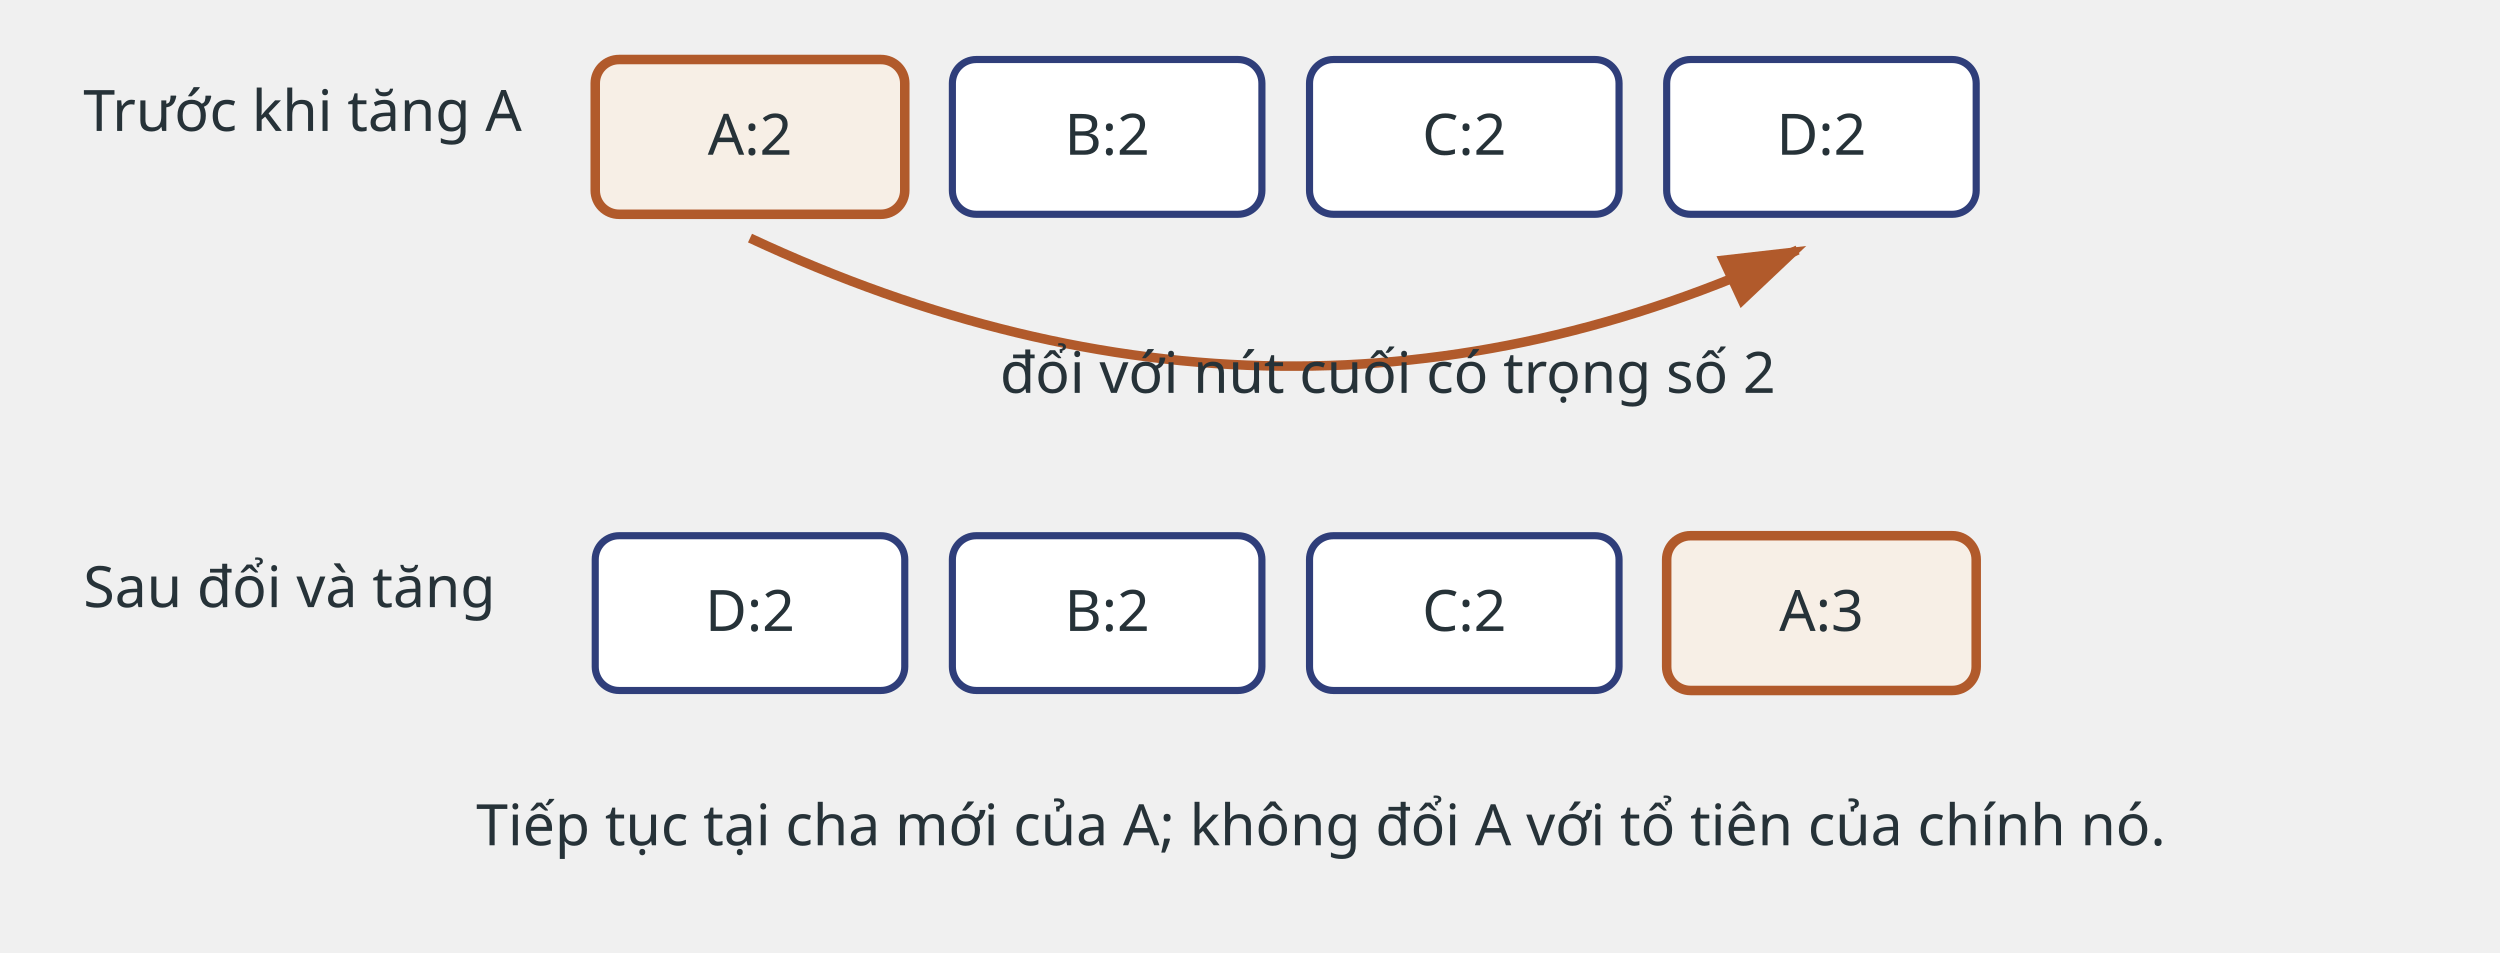
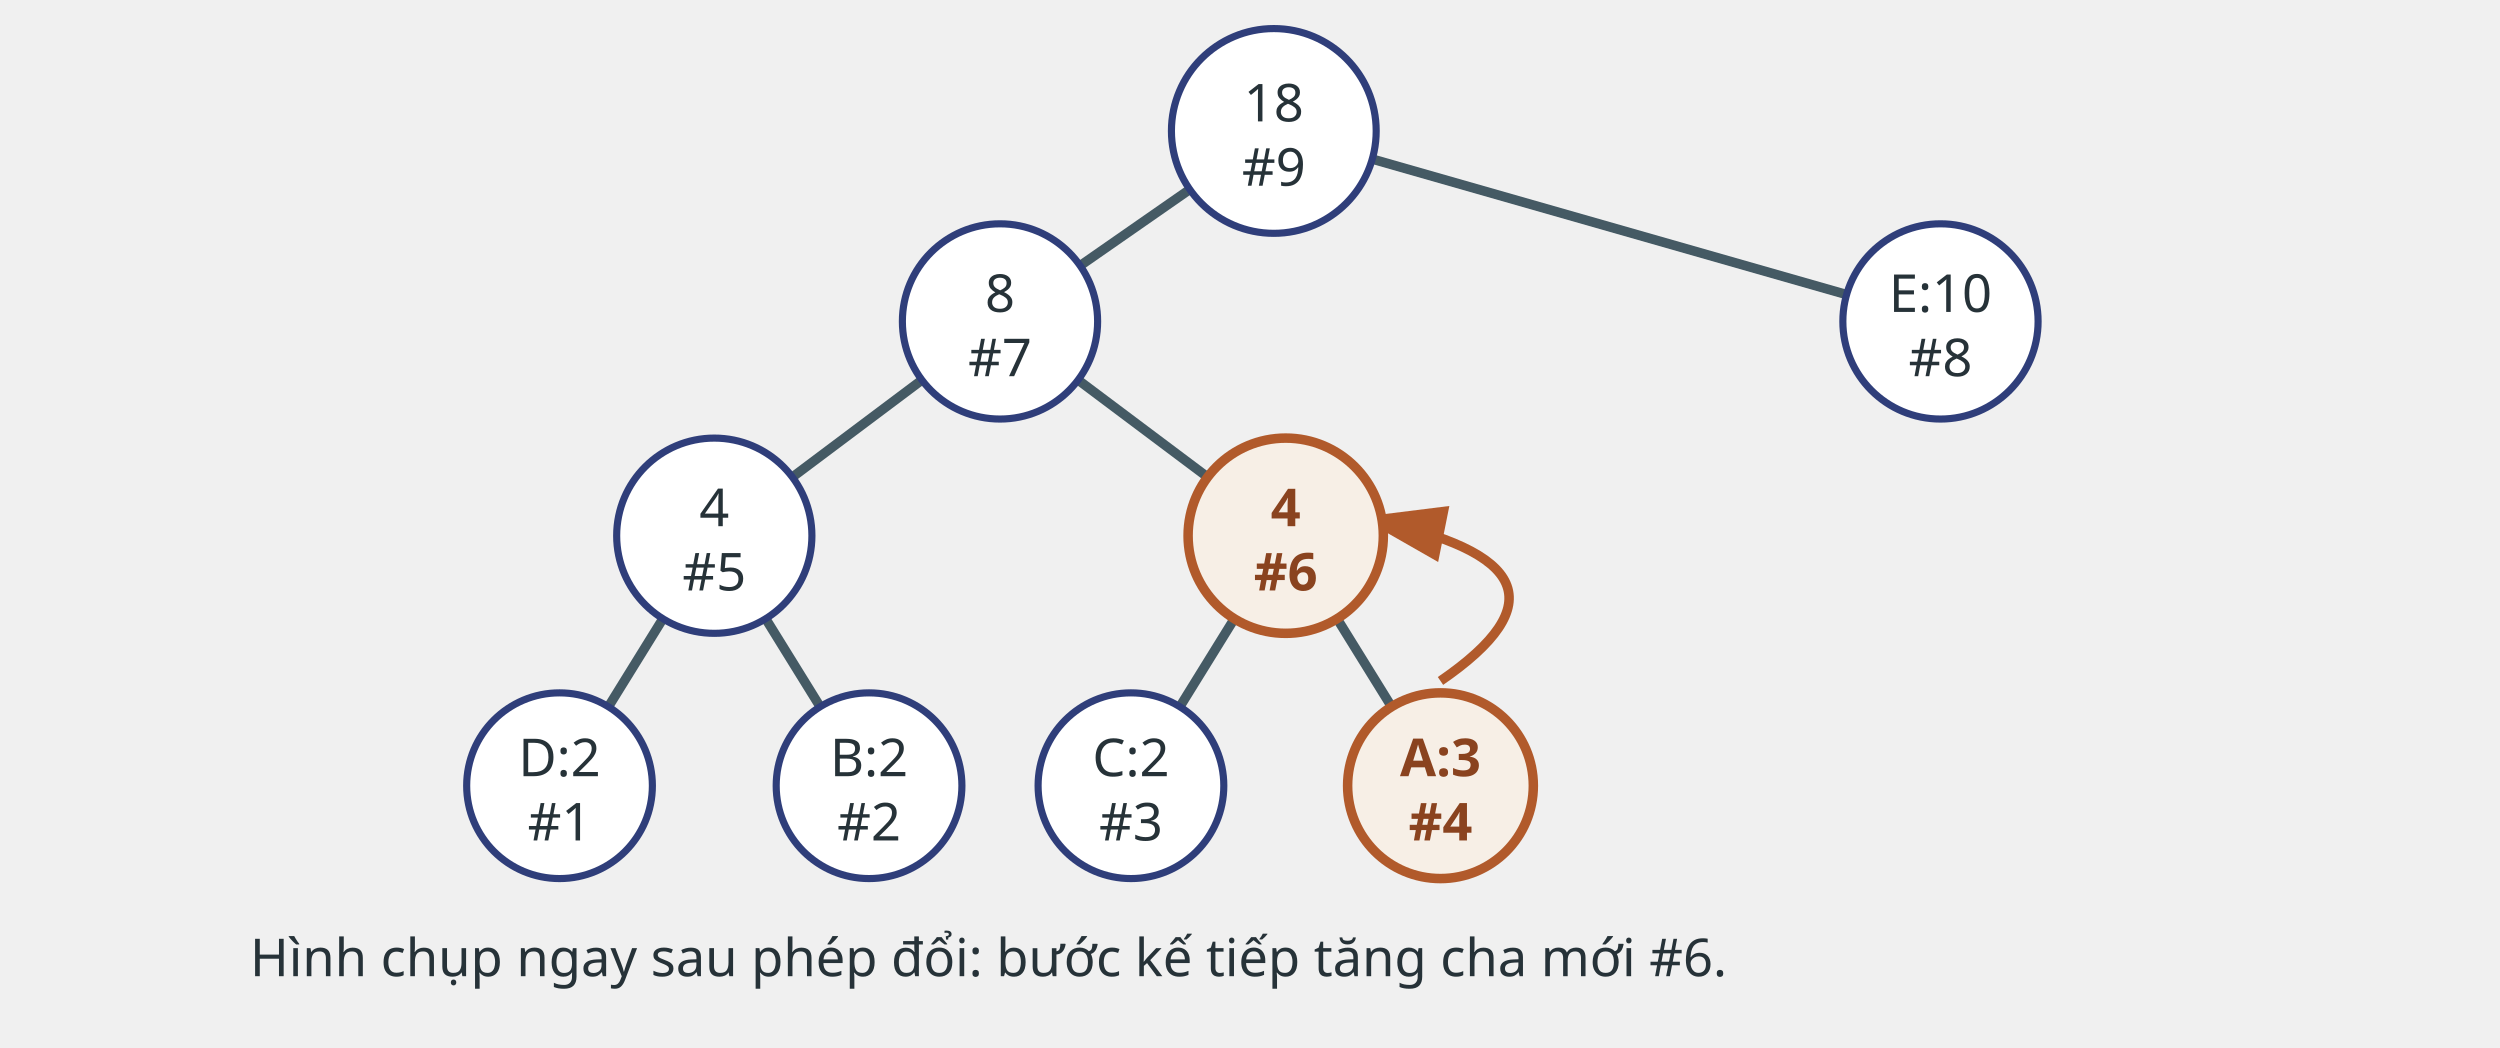
- <svg xmlns="http://www.w3.org/2000/svg" width="1050" height="400" viewBox="0 0 1050 400" role="img" aria-label="Đổi chỗ nút A với nút D sau khi tăng trọng số trong cây Huffman thích nghi" aria-labelledby="title desc">
+ <svg xmlns="http://www.w3.org/2000/svg" width="1050" height="440" viewBox="0 0 1050 440" role="img" aria-label="Toàn bộ cây ở Hình 4.3 sau khi A tăng lên ba và đổi vị trí với D, trước khi cập nhật các tổ tiên" aria-labelledby="title desc">
  <defs>
-     <style>.n{fill:#fff;stroke:#2f3e7a;stroke-width:3}.a{fill:#f7efe6;stroke:#b15a2b;stroke-width:4}.t{font:24px sans-serif;fill:#263238}.x{stroke:#b15a2b;stroke-width:4;fill:none;marker-end:url(#m)}</style>
+     <style>.e{stroke:#455a64;stroke-width:4;fill:none}.n{fill:#fff;stroke:#2f3e7a;stroke-width:3}.u{fill:#f7efe6;stroke:#b15a2b;stroke-width:4}.t{font:22px sans-serif;fill:#263238}.h{font:bold 22px sans-serif;fill:#8a431f}.a{stroke:#b15a2b;stroke-width:4;fill:none;marker-end:url(#m)}</style>
    <marker id="m" markerWidth="10" markerHeight="10" refX="8" refY="3" orient="auto">
      <path d="M0,0 L0,6 L9,3 z" fill="#b15a2b" />
    </marker>
  </defs>
-   <text class="t" x="35" y="55">Trước khi tăng A</text>
+   <path class="e" d="M535 55L420 135M535 55L815 135M420 135L300 225M420 135L540 225M300 225L235 330M300 225L365 330M540 225L475 330M540 225L605 330" />
+   <path class="a" d="M605 286Q675 238 575 218" />
  <g text-anchor="middle">
-     <rect class="a" x="250" y="25" width="130" height="65" rx="10" />
-     <text class="t" x="315" y="65">A:2</text>
-     <rect class="n" x="400" y="25" width="130" height="65" rx="10" />
-     <text class="t" x="465" y="65">B:2</text>
-     <rect class="n" x="550" y="25" width="130" height="65" rx="10" />
-     <text class="t" x="615" y="65">C:2</text>
-     <rect class="n" x="700" y="25" width="130" height="65" rx="10" />
-     <text class="t" x="765" y="65">D:2</text>
+     <circle class="n" cx="535" cy="55" r="43" />
+     <text class="t" x="535" y="51">18</text>
+     <text class="t" x="535" y="78">#9</text>
+     <circle class="n" cx="420" cy="135" r="41" />
+     <text class="t" x="420" y="131">8</text>
+     <text class="t" x="420" y="158">#7</text>
+     <circle class="n" cx="815" cy="135" r="41" />
+     <text class="t" x="815" y="131">E:10</text>
+     <text class="t" x="815" y="158">#8</text>
+     <circle class="n" cx="300" cy="225" r="41" />
+     <text class="t" x="300" y="221">4</text>
+     <text class="t" x="300" y="248">#5</text>
+     <circle class="u" cx="540" cy="225" r="41" />
+     <text class="h" x="540" y="221">4</text>
+     <text class="h" x="540" y="248">#6</text>
+     <circle class="n" cx="235" cy="330" r="39" />
+     <text class="t" x="235" y="326">D:2</text>
+     <text class="t" x="235" y="353">#1</text>
+     <circle class="n" cx="365" cy="330" r="39" />
+     <text class="t" x="365" y="326">B:2</text>
+     <text class="t" x="365" y="353">#2</text>
+     <circle class="n" cx="475" cy="330" r="39" />
+     <text class="t" x="475" y="326">C:2</text>
+     <text class="t" x="475" y="353">#3</text>
+     <circle class="u" cx="605" cy="330" r="39" />
+     <text class="h" x="605" y="326">A:3</text>
+     <text class="h" x="605" y="353">#4</text>
  </g>
-   <path class="x" d="M315 100Q540 205 755 105" />
-   <text class="t" x="420" y="165">đổi với nút cuối có trọng số 2</text>
-   <text class="t" x="35" y="255">Sau đổi và tăng</text>
-   <g text-anchor="middle">
-     <rect class="n" x="250" y="225" width="130" height="65" rx="10" />
-     <text class="t" x="315" y="265">D:2</text>
-     <rect class="n" x="400" y="225" width="130" height="65" rx="10" />
-     <text class="t" x="465" y="265">B:2</text>
-     <rect class="n" x="550" y="225" width="130" height="65" rx="10" />
-     <text class="t" x="615" y="265">C:2</text>
-     <rect class="a" x="700" y="225" width="130" height="65" rx="10" />
-     <text class="t" x="765" y="265">A:3</text>
-   </g>
-   <text class="t" x="200" y="355">Tiếp tục tại cha mới của A; không đổi A với tổ tiên của chính nó.</text>
+   <text class="t" x="105" y="410">Hình chụp ngay sau phép đổi: bước kế tiếp tăng cha mới #6.</text>
</svg>
